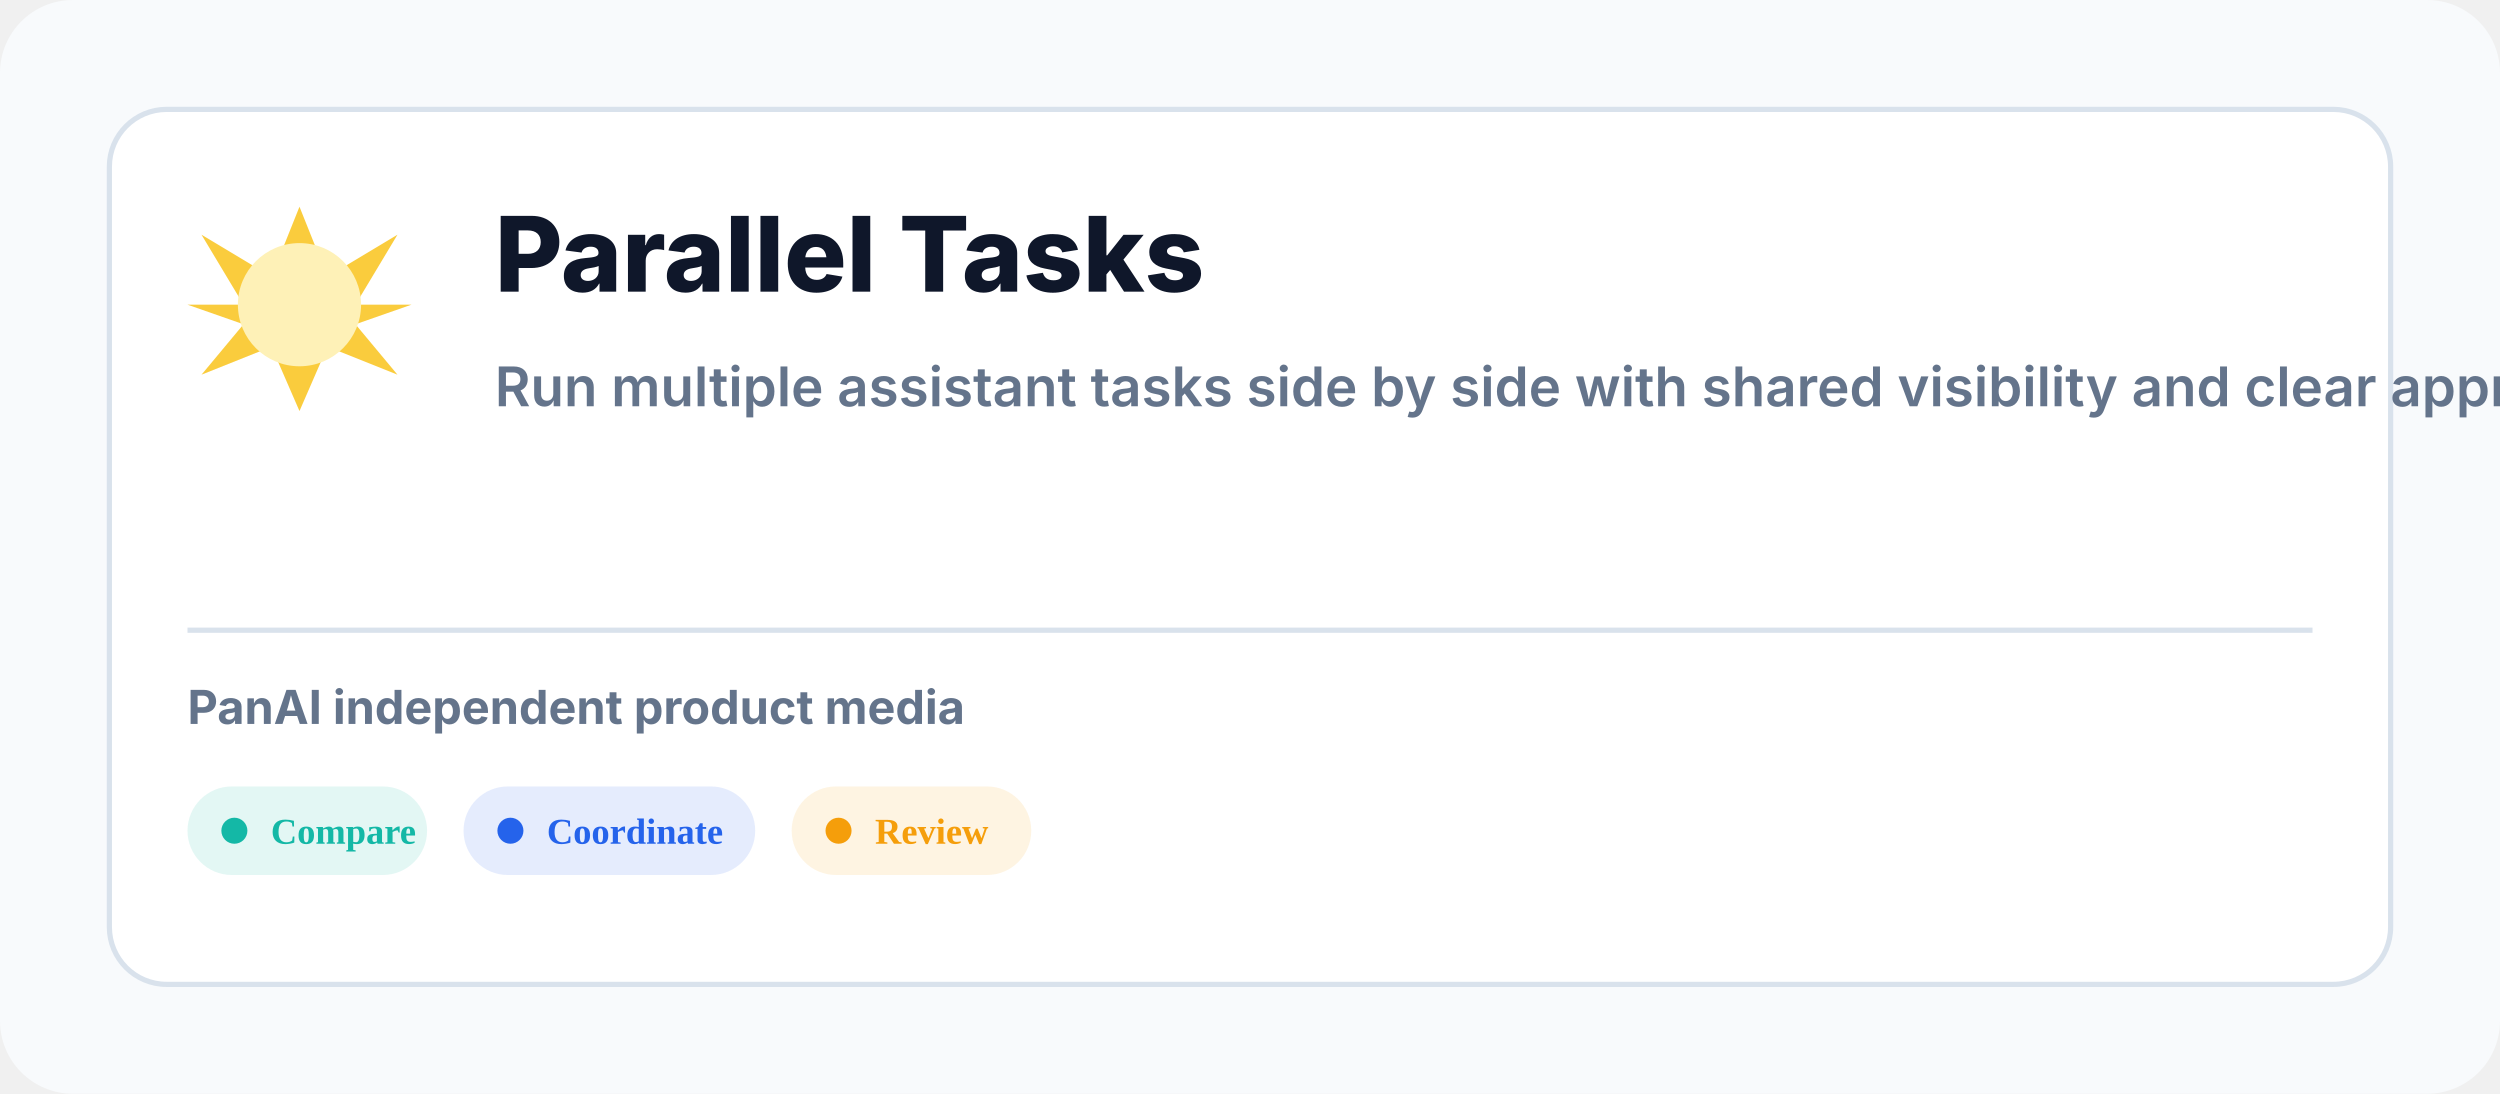
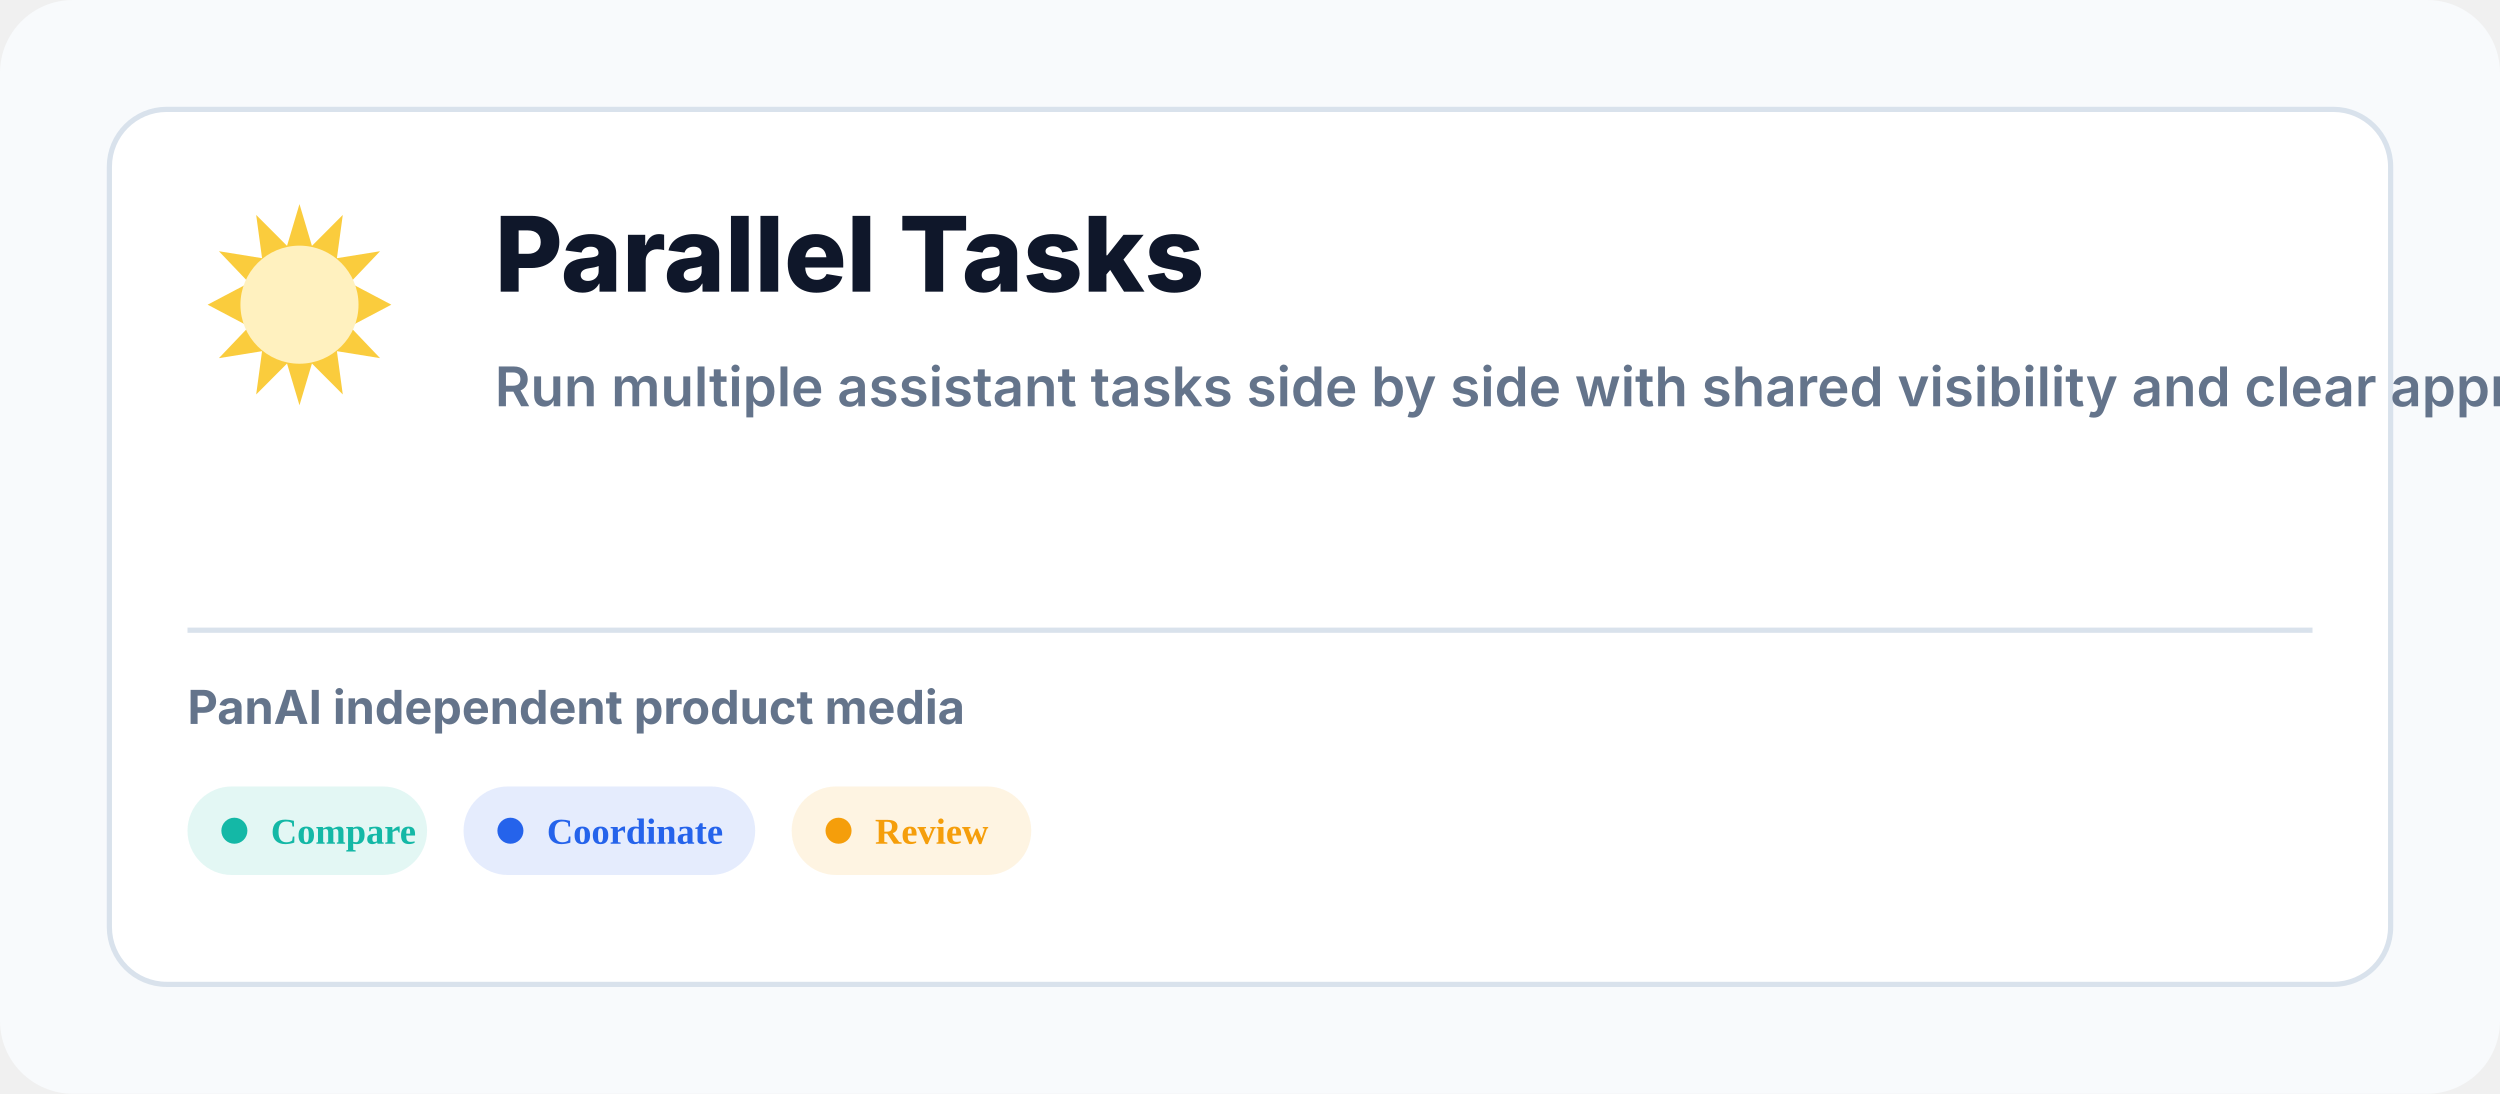
<svg xmlns="http://www.w3.org/2000/svg" width="960" height="420" viewBox="0 0 960 420" role="img" aria-label="Parallel Tasks">
  <rect width="960" height="420" rx="28" fill="#f8fafc" />
  <rect x="42" y="42" width="876" height="336" rx="22" fill="#ffffff" stroke="#d9e2ec" stroke-width="2" />
  <g transform="translate(72 74) scale(1.075)">
-     <path d="M40 5L50 30L75 15L60 40L80 40L60 47L75 65L50 55L40 78L30 55L5 65L20 47L0 40L20 40L5 15L30 30Z" fill="#FACC3D" />
-     <circle cx="40" cy="40" r="22" fill="#FEF1B7" />
+     <path d="M40 4.06 44.45 18.98 55.47 7.93 53.37 23.39 68.79 20.9 58.02 32.2 72.81 40 58.02 47.8 68.79 59.1 53.37 56.61 55.47 72.07 44.45 61.02 40 75.94 35.55 61.02 24.53 72.07 26.63 56.61 11.21 59.1 21.98 47.8 7.19 40 21.98 32.2 11.21 20.9 26.63 23.39 24.53 7.93 35.55 18.98Z" fill="#FACC3D" />
+     <circle cx="40" cy="40" r="21.09" fill="#FFF1BF" />
  </g>
  <text x="190" y="112" font-family="Inter, ui-sans-serif, system-ui, -apple-system, BlinkMacSystemFont, Segoe UI, sans-serif" font-size="40" font-weight="800" fill="#0f172a">Parallel Tasks</text>
  <text x="190" y="156" font-family="Inter, ui-sans-serif, system-ui, -apple-system, BlinkMacSystemFont, Segoe UI, sans-serif" font-size="21" font-weight="600" fill="#64748b">Run multiple assistant tasks side by side with shared visibility and clear approvals.</text>
  <line x1="72" y1="242" x2="888" y2="242" stroke="#d9e2ec" stroke-width="2" />
  <text x="72" y="278" font-family="Inter, ui-sans-serif, system-ui, -apple-system, BlinkMacSystemFont, Segoe UI, sans-serif" font-size="18" font-weight="700" fill="#64748b">PanAI independent product media</text>
  <rect x="72" y="302" width="92" height="34" rx="17" fill="#14b8a6" fill-opacity="0.12" />
  <circle cx="90" cy="319" r="5" fill="#14b8a6" />
  <text x="104" y="324" font-size="14" font-weight="700" fill="#14b8a6">Compare</text>
  <rect x="178" y="302" width="112" height="34" rx="17" fill="#2563eb" fill-opacity="0.12" />
  <circle cx="196" cy="319" r="5" fill="#2563eb" />
  <text x="210" y="324" font-size="14" font-weight="700" fill="#2563eb">Coordinate</text>
  <rect x="304" y="302" width="92" height="34" rx="17" fill="#f59e0b" fill-opacity="0.12" />
  <circle cx="322" cy="319" r="5" fill="#f59e0b" />
  <text x="336" y="324" font-size="14" font-weight="700" fill="#f59e0b">Review</text>
</svg>
